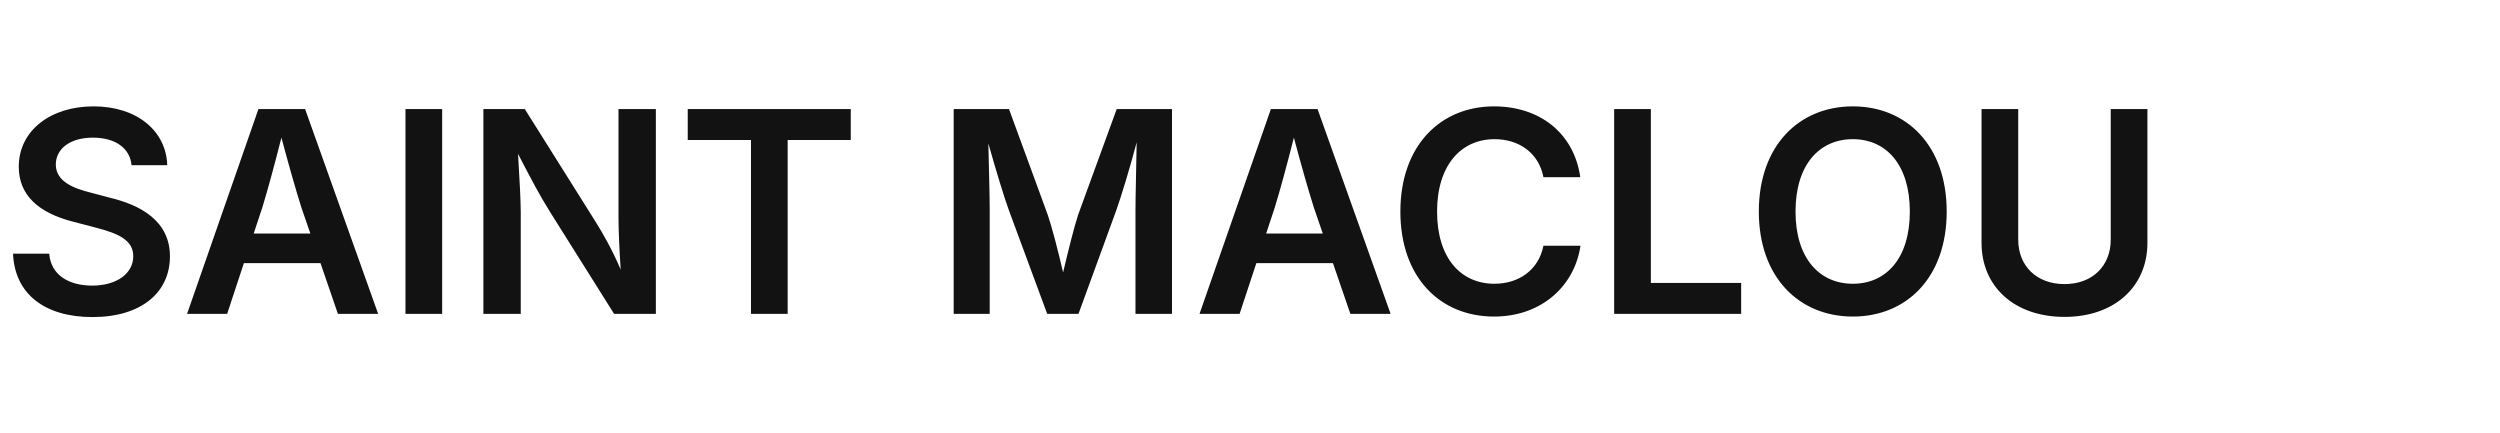
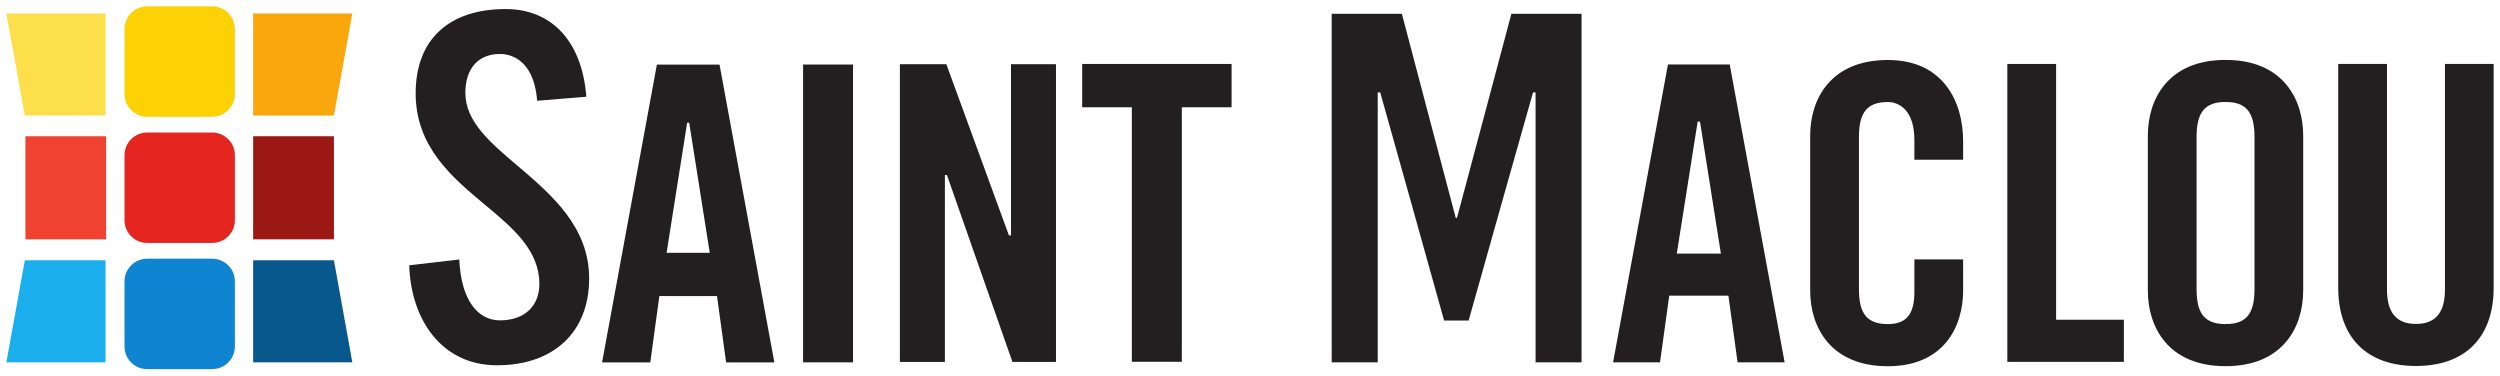
- <svg xmlns="http://www.w3.org/2000/svg" viewBox="0 0 231 40" width="231" height="40" role="img" aria-label="Saint Maclou">
-   <text x="0" y="29" textLength="231" lengthAdjust="spacing" font-family="Inter, 'Helvetica Neue', Arial, sans-serif" font-size="26" font-weight="600" fill="#121212">SAINT MACLOU</text>
+ <svg xmlns="http://www.w3.org/2000/svg" width="393.797" height="59.143" id="svg2" version="1.1">
+   <defs id="defs4">
+     <clipPath id="clipPath3085" clipPathUnits="userSpaceOnUse">
+       <path id="path3087" d="m 603.3,117.9 8.501,0 0,58.24 -8.501,0 0,-58.24 z" />
+     </clipPath>
+     <clipPath id="clipPath3003" clipPathUnits="userSpaceOnUse">
+       <path id="path3005" d="m 636.7,45.71 528.4,0 0,557.4 -528.4,0 0,-557.4 z" />
+     </clipPath>
+   </defs>
+   <g id="layer1" transform="translate(-178.6875,-222.6693)">
+     <g id="g3468">
+       <g transform="matrix(1.25,0,0,-1.25,195.3125,240.8693)" id="g3157">
+         <path id="path3159" style="fill:#fddf4c;fill-opacity:1;fill-rule:nonzero;stroke:none" d="M 0,0 -10.17,0 -12.5,12.86 0,12.86 0,0 z" />
+       </g>
+       <g transform="matrix(1.25,0,0,-1.25,215.6875,237.4943)" id="g3161">
+         <path id="path3163" style="fill:#fcd205;fill-opacity:1;fill-rule:nonzero;stroke:none" d="m 0,0 c 0,-1.572 -1.285,-2.856 -2.852,-2.856 l -8.208,0 c -1.57,0 -2.85,1.284 -2.85,2.856 l 0,8.206 c 0,1.57 1.28,2.854 2.85,2.854 l 8.208,0 C -1.285,11.06 0,9.776 0,8.206 L 0,0" />
+       </g>
+       <path id="path3165" style="fill:#f04231;fill-opacity:1;fill-rule:nonzero;stroke:none" d="m 182.688,260.369 12.713,0 0,-16.238 -12.713,0 0,16.238 z" />
+       <g transform="matrix(1.25,0,0,-1.25,215.6875,257.3693)" id="g3167">
+         <path id="path3169" style="fill:#e42520;fill-opacity:1;fill-rule:nonzero;stroke:none" d="m 0,0 c 0,-1.568 -1.285,-2.85 -2.852,-2.85 l -8.208,0 c -1.57,0 -2.85,1.282 -2.85,2.85 l 0,8.209 c 0,1.572 1.28,2.851 2.85,2.851 l 8.208,0 C -1.285,11.06 0,9.781 0,8.209 L 0,0" />
+       </g>
+       <g transform="matrix(1.25,0,0,-1.25,195.3125,279.7443)" id="g3171">
+         <path id="path3173" style="fill:#1baeec;fill-opacity:1;fill-rule:nonzero;stroke:none" d="M 0,0 -12.5,0 -10.17,12.86 0,12.86 0,0 z" />
+       </g>
+       <g transform="matrix(1.25,0,0,-1.25,218.5625,240.8693)" id="g3175">
+         <path id="path3177" style="fill:#f9a70d;fill-opacity:1;fill-rule:nonzero;stroke:none" d="M 0,0 10.18,0 12.5,12.86 0,12.86 0,0 z" />
+       </g>
+       <path id="path3179" style="fill:#9c1815;fill-opacity:1;fill-rule:nonzero;stroke:none" d="m 218.562,260.369 12.725,0 0,-16.238 -12.725,0 0,16.238 z" />
+       <g transform="matrix(1.25,0,0,-1.25,218.5625,279.7443)" id="g3181">
+         <path id="path3183" style="fill:#09588d;fill-opacity:1;fill-rule:nonzero;stroke:none" d="M 0,0 12.5,0 10.18,12.86 0,12.86 0,0 z" />
+       </g>
+       <g transform="matrix(1.25,0,0,-1.25,215.6875,277.2443)" id="g3185">
+         <path id="path3187" style="fill:#0f85d1;fill-opacity:1;fill-rule:nonzero;stroke:none" d="m 0,0 c 0,-1.57 -1.285,-2.854 -2.852,-2.854 l -8.208,0 c -1.57,0 -2.85,1.284 -2.85,2.854 l 0,8.208 c 0,1.568 1.28,2.852 2.85,2.852 l 8.208,0 C -1.285,11.06 0,9.776 0,8.208 L 0,0" />
+       </g>
+       <g transform="matrix(1.25,0,0,-1.25,408.1875,256.9943)" id="g3189">
+         <path id="path3191" style="fill:#231f20;fill-opacity:1;fill-rule:nonzero;stroke:none" d="m 0,0 -0.152,0 c 0,0 -6.73,25.44 -6.79,25.72 l -8.848,0 0,-43.92 5.804,0 0,34.02 0.313,0 c 0,0 7.995,-28.46 8.051,-28.75 l 3.095,0 c 0.057,0.29 8.112,28.75 8.112,28.75 l 0.32,0 0,-34.02 5.795,0 0,43.92 -8.843,0 C 6.797,25.44 0,0 0,0" />
+       </g>
+       <g transform="matrix(1.25,0,0,-1.25,442.8125,262.6193)" id="g3193">
+         <path id="path3195" style="fill:#231f20;fill-opacity:1;fill-rule:nonzero;stroke:none" d="m 0,0 2.631,16.64 0.294,0 L 5.558,0 0,0 z m -1.112,23.84 c -0.056,-0.29 -6.84,-37.12 -6.917,-37.54 l 5.916,0 c 0.048,0.3 1.161,8.405 1.161,8.405 l 7.458,0 c 0,0 1.115,-8.105 1.156,-8.405 l 5.928,0 c -0.08,0.42 -6.871,37.25 -6.922,37.54 l -7.78,0" />
+       </g>
+       <g transform="matrix(1.25,0,0,-1.25,476.0625,232.1193)" id="g3197">
+         <path id="path3199" style="fill:#231f20;fill-opacity:1;fill-rule:nonzero;stroke:none" d="m 0,0 c -7.219,0 -9.789,-4.921 -9.789,-9.528 l 0,-19.532 c 0,-4.61 2.57,-9.53 9.789,-9.53 6.992,0 9.482,4.92 9.482,9.53 l 0,3.93 -6.143,0 0,-4.14 c 0,-2.78 -1.03,-4.01 -3.339,-4.01 -2.587,0 -3.643,1.27 -3.643,4.37 l 0,19.222 c 0,3.115 1.056,4.389 3.643,4.389 1.613,0 3.339,-1.252 3.339,-4.751 l 0,-2.52 6.143,0 0,2.36 C 9.482,-5.275 6.992,0 0,0" />
+       </g>
+       <g transform="matrix(1.25,0,0,-1.25,502.5625,232.7443)" id="g3201">
+         <path id="path3203" style="fill:#231f20;fill-opacity:1;fill-rule:nonzero;stroke:none" d="m 0,0 -6.145,0 0,-37.54 14.682,0 0,5.31 L 0,-32.23 0,0 z" />
+       </g>
+       <g transform="matrix(1.25,0,0,-1.25,563.8125,232.7443)" id="g3205">
+         <path id="path3207" style="fill:#231f20;fill-opacity:1;fill-rule:nonzero;stroke:none" d="m 0,0 0,-28.43 c 0,-2.91 -1.196,-4.33 -3.65,-4.33 -2.456,0 -3.654,1.42 -3.654,4.33 l 0,28.43 -6.146,0 0,-28.17 c 0,-6.28 3.574,-9.89 9.8,-9.89 6.224,0 9.788,3.61 9.788,9.89 L 6.138,0 0,0" />
+       </g>
+       <g transform="matrix(1.25,0,0,-1.25,533.8125,268.2443)" id="g3209">
+         <path id="path3211" style="fill:#231f20;fill-opacity:1;fill-rule:nonzero;stroke:none" d="m 0,0 c 0,-3.107 -1.058,-4.378 -3.649,-4.378 -2.591,0 -3.648,1.271 -3.648,4.378 l 0,19.22 c 0,3.11 1.057,4.39 3.648,4.39 C -1.058,23.61 0,22.33 0,19.22 L 0,0 z m -3.649,28.91 c -7.221,0 -9.791,-4.93 -9.791,-9.53 l 0,-19.537 c 0,-4.609 2.57,-9.526 9.791,-9.526 7.219,0 9.786,4.917 9.786,9.526 l 0,19.537 c 0,4.6 -2.567,9.53 -9.786,9.53" />
+       </g>
+       <g transform="matrix(1.25,0,0,-1.25,283.6875,262.4943)" id="g3213">
+         <path id="path3215" style="fill:#231f20;fill-opacity:1;fill-rule:nonzero;stroke:none" d="m 0,0 2.59,16.39 0.259,0 L 5.44,0 0,0 z M -1.222,23.72 C -1.256,23.57 -8.1,-13.6 -8.131,-13.81 l 6.074,0 c 0.014,0.15 1.145,8.36 1.145,8.36 l 7.265,0 c 0,0 1.127,-8.21 1.149,-8.36 l 6.078,0 C 13.54,-13.6 6.694,23.57 6.672,23.72 l -7.894,0" />
+       </g>
+       <g transform="matrix(1.25,0,0,-1.25,305.1875,279.7443)" id="g3217">
+         <path id="path3219" style="fill:#231f20;fill-opacity:1;fill-rule:nonzero;stroke:none" d="m 0,0 6.294,0 c 0,0.174 0.001,37.35 0.001,37.53 L 0,37.53 0,0" />
+       </g>
+       <g transform="matrix(1.25,0,0,-1.25,337.9375,259.7443)" id="g3221">
+         <path id="path3223" style="fill:#231f20;fill-opacity:1;fill-rule:nonzero;stroke:none" d="m 0,0 -0.261,0 c 0,0 -7.838,21.46 -7.886,21.57 l -5.853,0 0,-37.52 5.67,0 0,23.55 0.258,0 c 0,0 8.218,-23.44 8.255,-23.55 l 5.487,0 0,37.52 L 0,21.57 0,0" />
+       </g>
+       <g transform="matrix(1.25,0,0,-1.25,372.6875,232.7443)" id="g3225">
+         <path id="path3227" style="fill:#231f20;fill-opacity:1;fill-rule:nonzero;stroke:none" d="m 0,0 -18.83,0 0,-5.459 6.26,0 0,-32.071 6.299,0 0,32.071 6.271,0 L 0,0 z" />
+       </g>
+       <g transform="matrix(1.25,0,0,-1.25,260.3125,248.8693)" id="g3229">
+         <path id="path3231" style="fill:#231f20;fill-opacity:1;fill-rule:nonzero;stroke:none" d="m 0,0 c -3.583,3.041 -6.656,5.648 -6.656,9.257 0,3.073 1.627,4.903 4.35,4.903 0.932,0 4.252,-0.32 4.696,-5.898 l 6.198,0.51 C 8.008,16.16 3.875,19.82 -1.557,19.82 -8.78,19.82 -12.92,15.95 -12.92,9.199 c 0,-6.752 4.607,-10.598 8.672,-13.992 3.562,-2.964 6.916,-5.757 6.916,-10.027 0,-2.83 -1.906,-4.59 -4.974,-4.59 -2.786,0 -4.898,2.56 -5.116,7.67 l -6.308,-0.73 c 0.2,-6.79 4.045,-12.6 11.054,-12.6 7.166,0 11.618,4.19 11.618,10.94 C 8.942,-7.618 4.192,-3.571 0,0" />
+       </g>
+     </g>
+   </g>
</svg>
